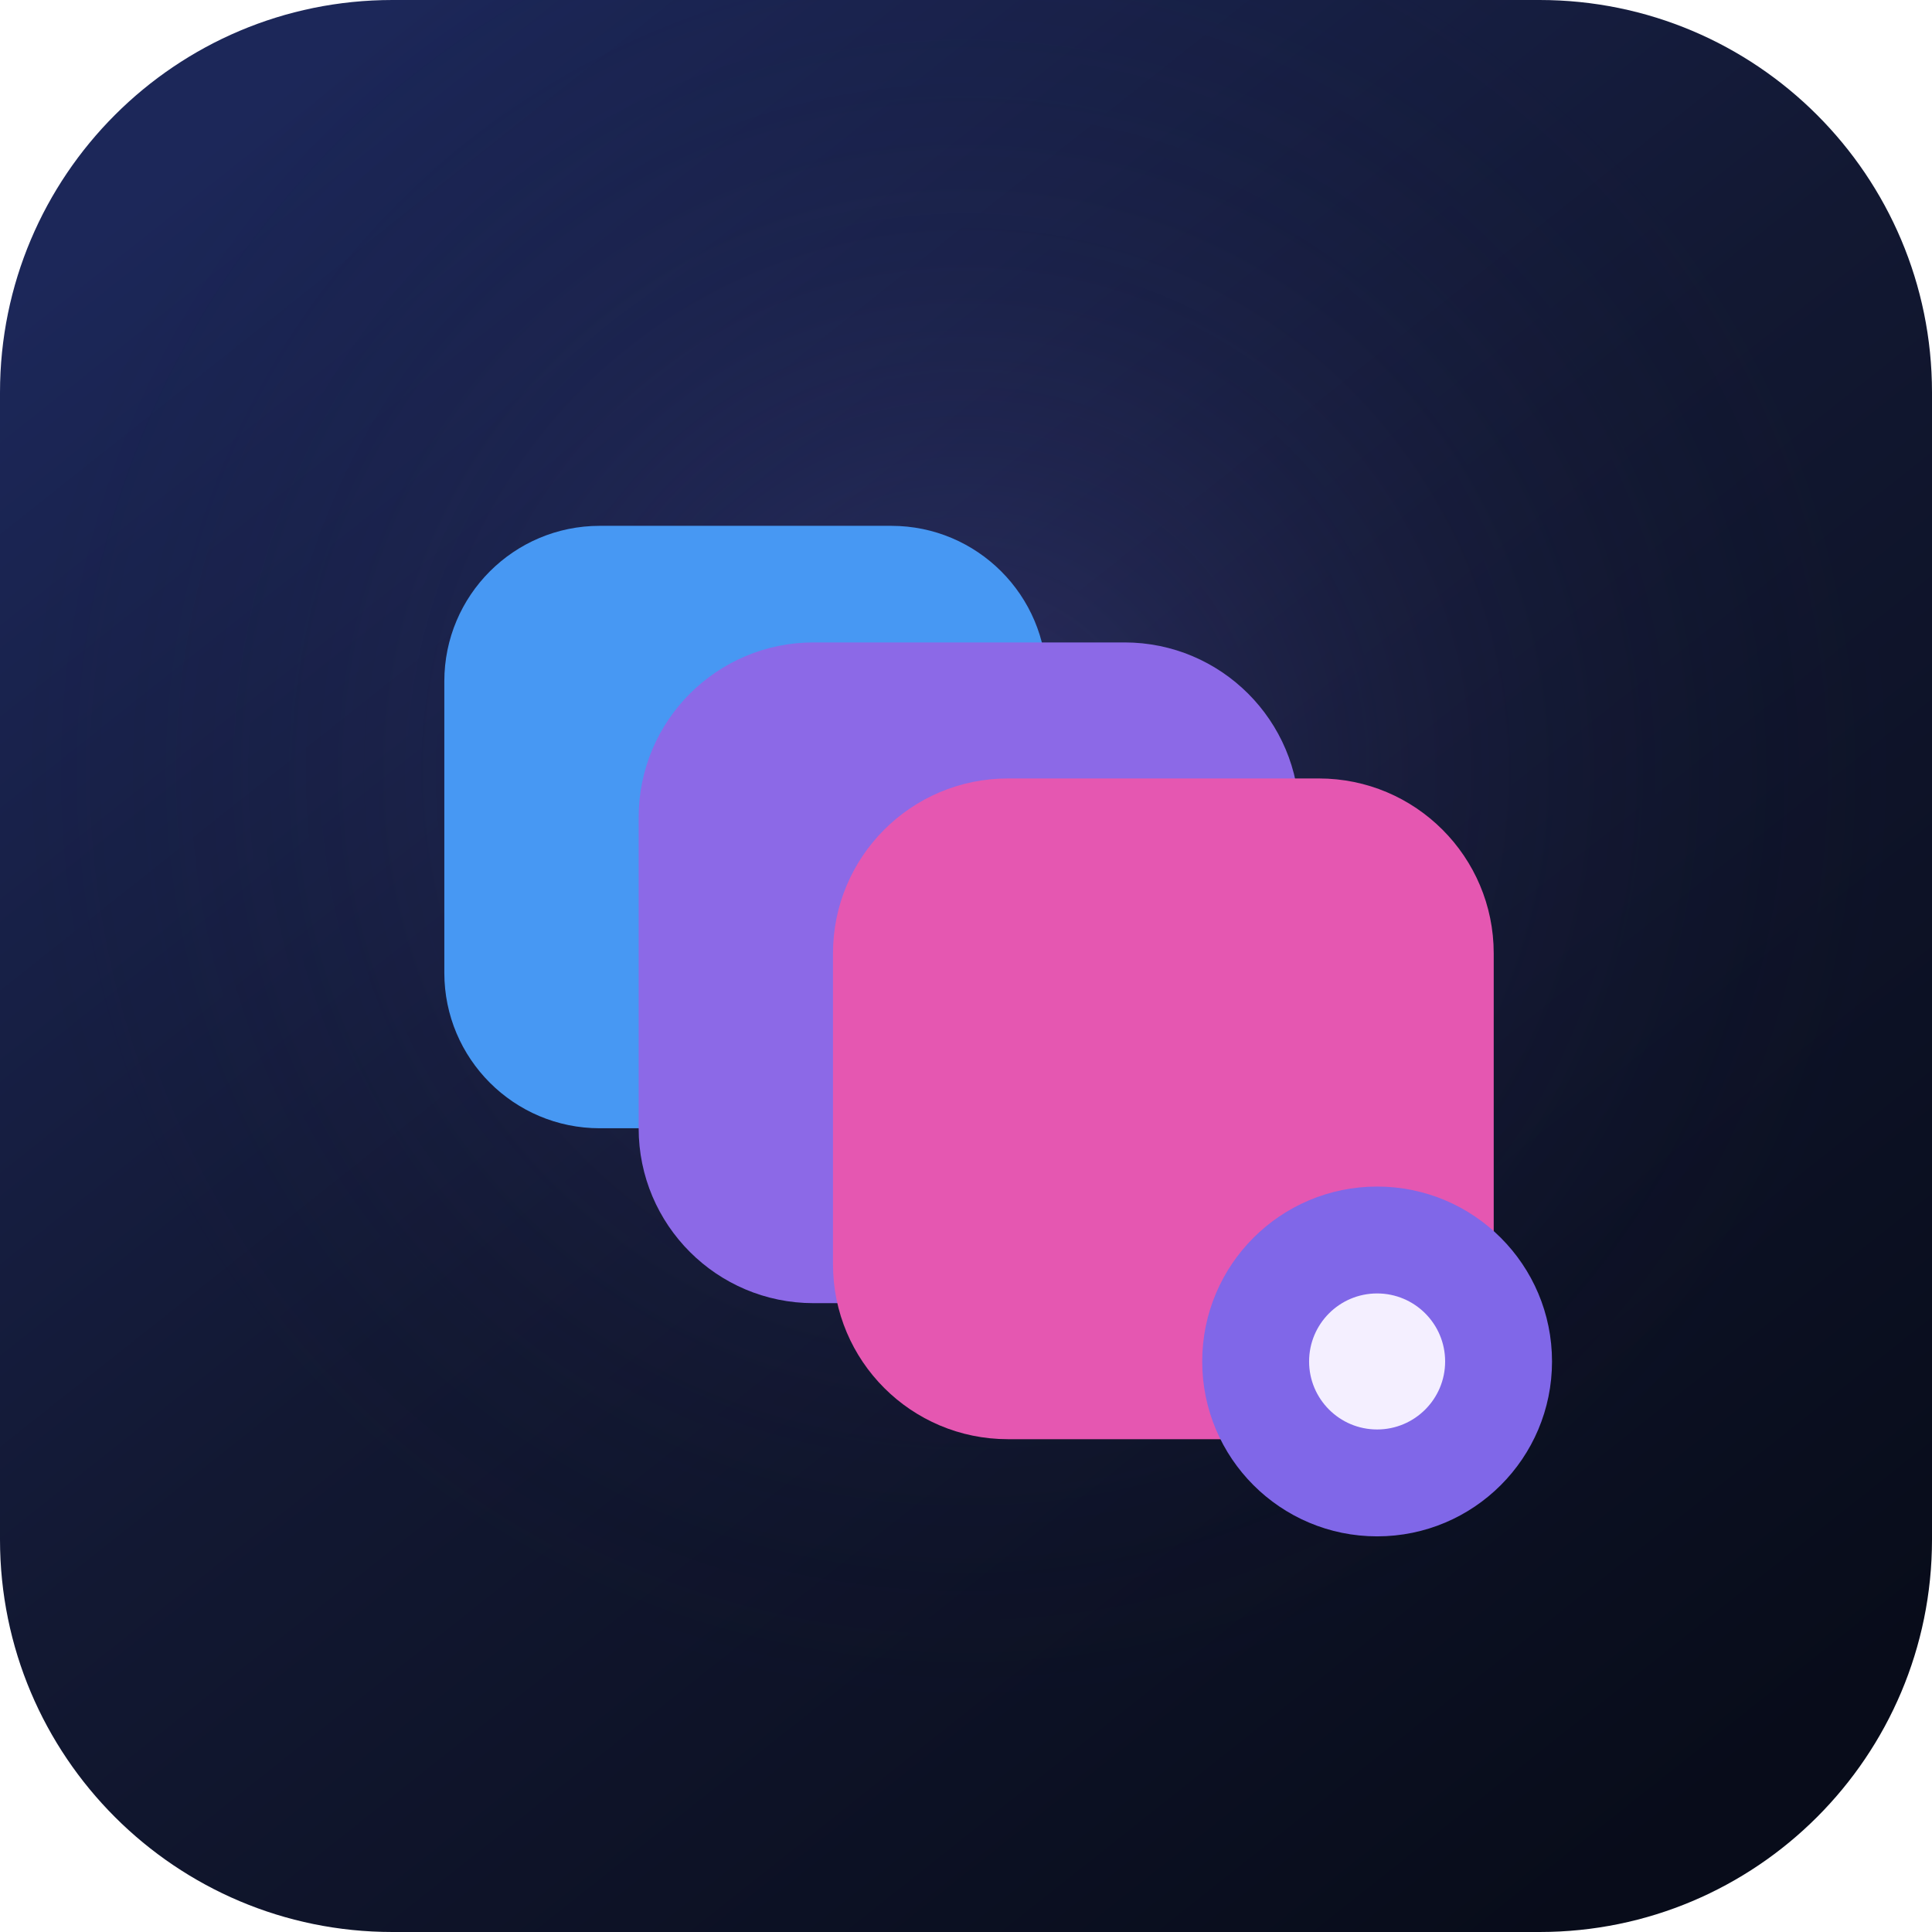
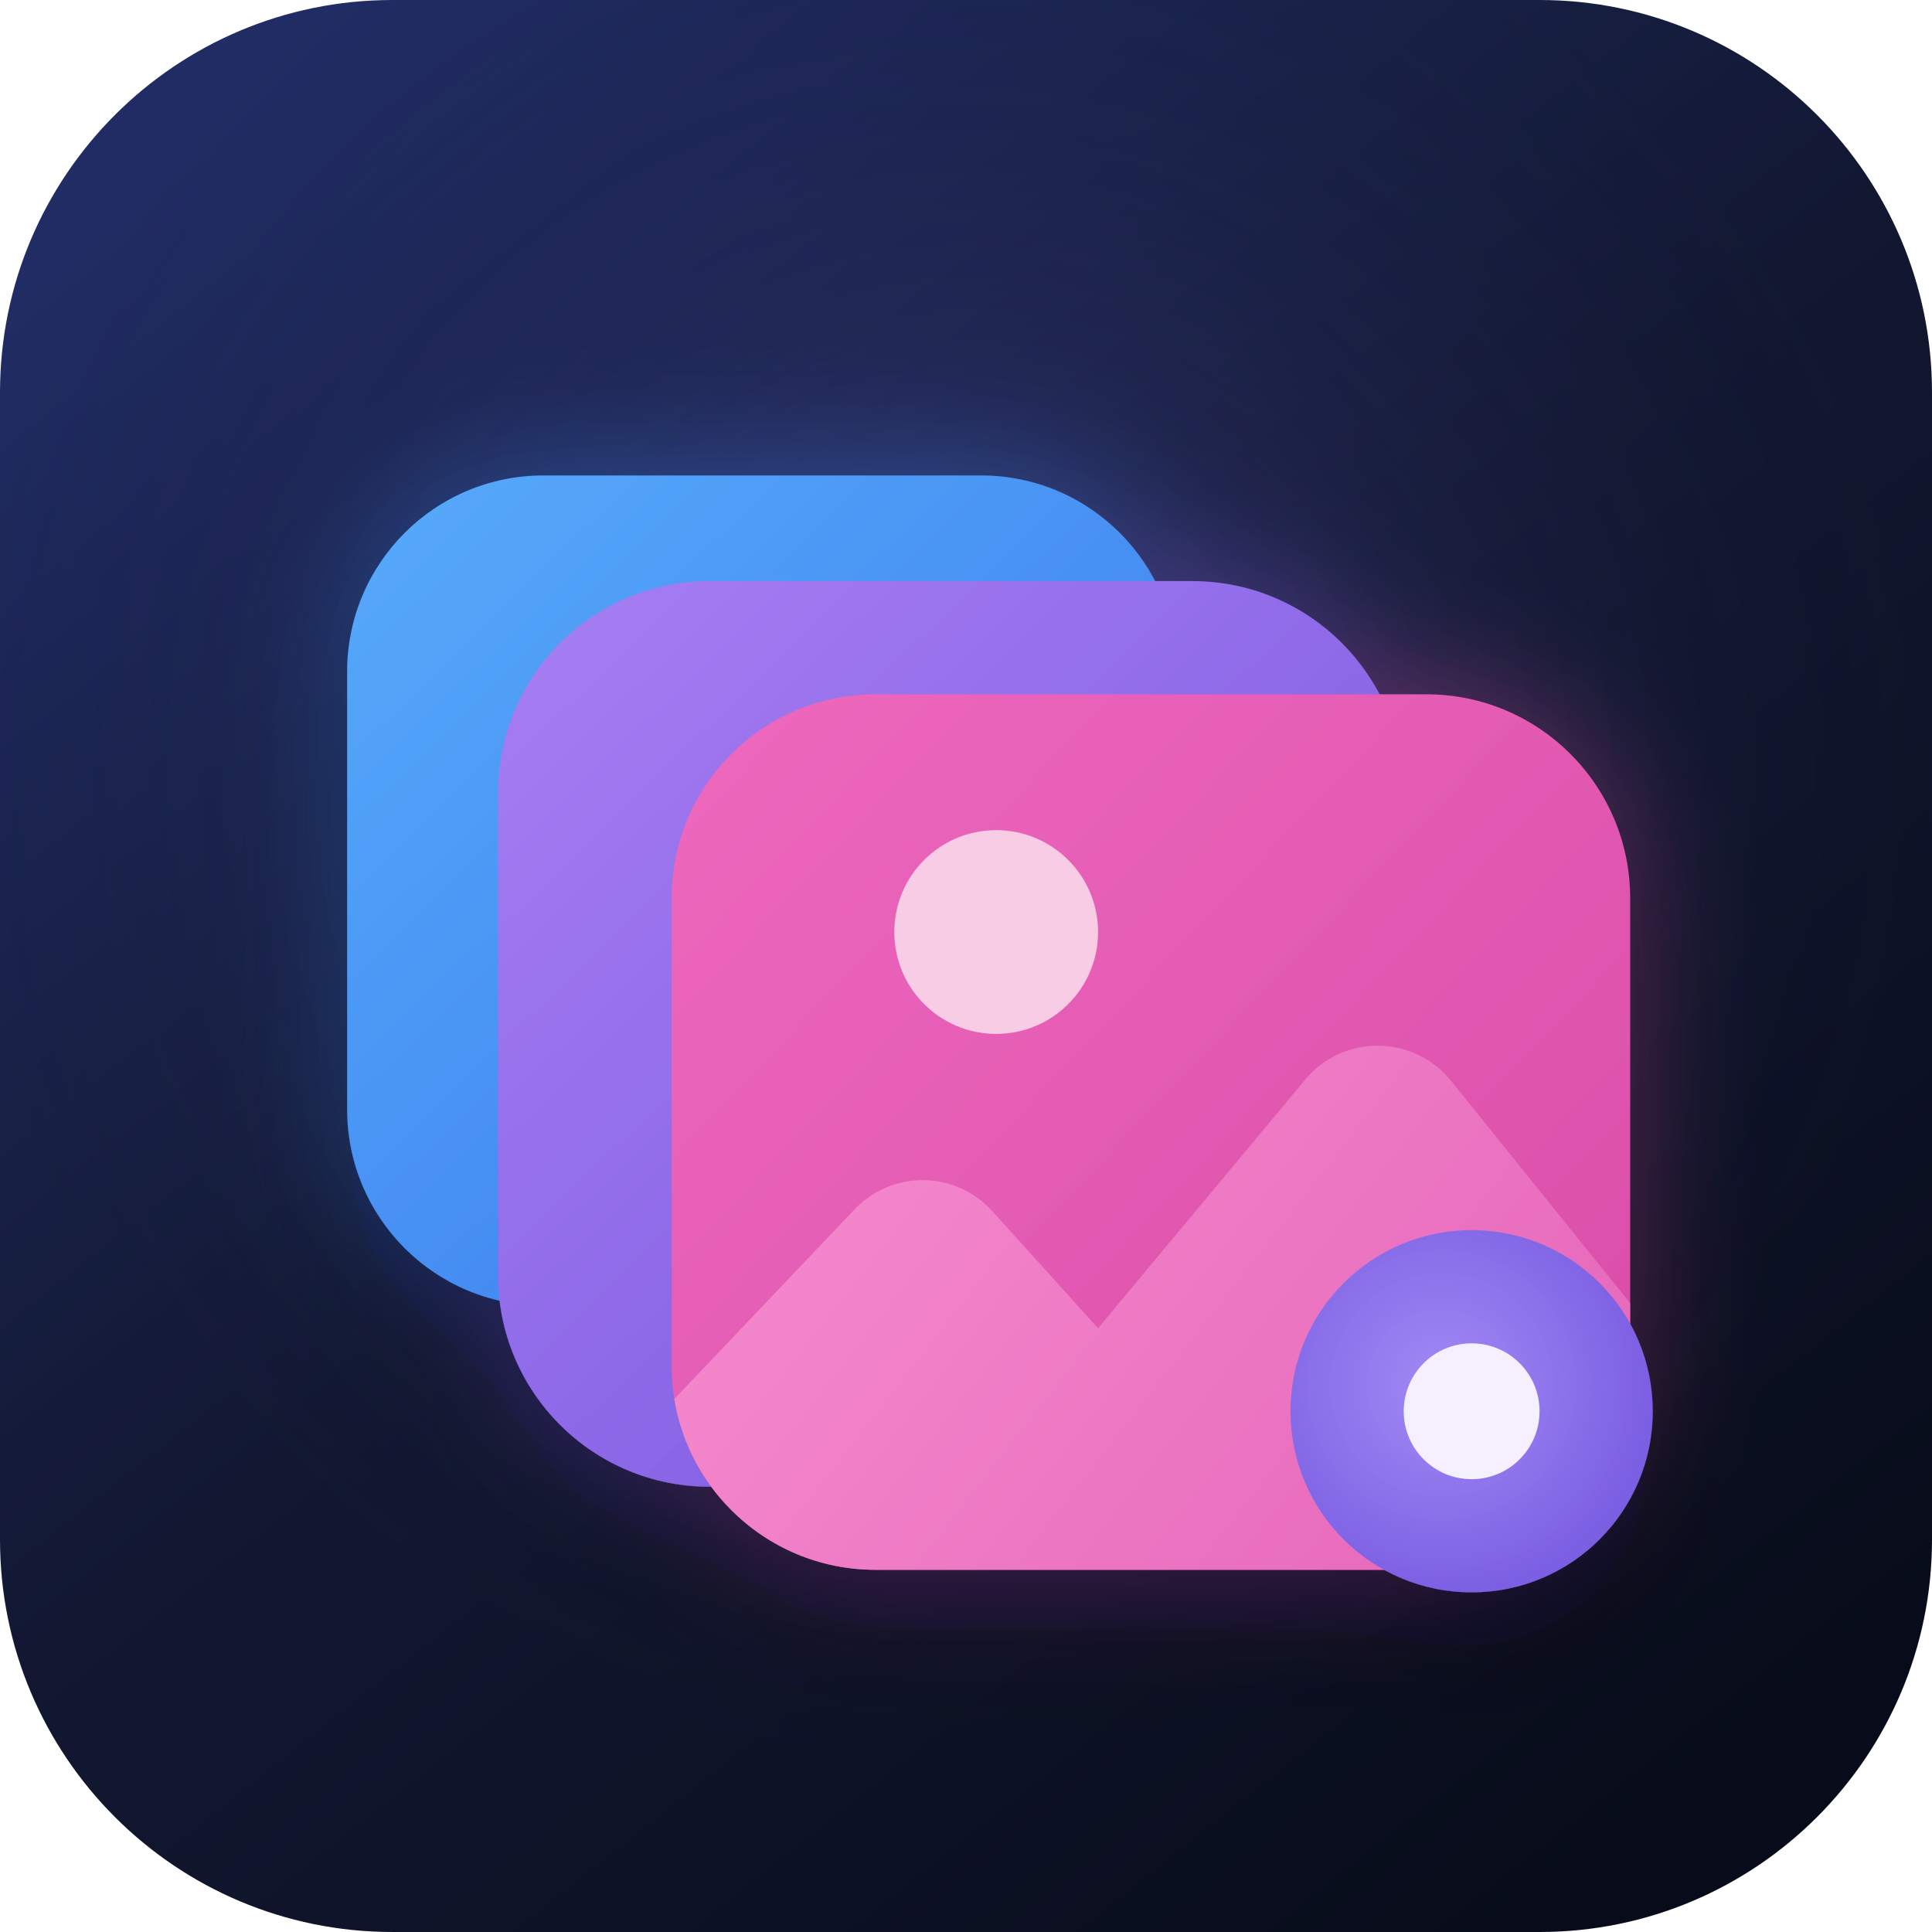
<svg xmlns="http://www.w3.org/2000/svg" viewBox="0 0 512 512" role="img" aria-labelledby="title">
  <defs>
    <linearGradient id="tile" x1="72" y1="24" x2="440" y2="488" gradientUnits="userSpaceOnUse">
-       <stop stop-color="#1C2759" />
+       <stop stop-color="#202C63" />
      <stop offset=".48" stop-color="#121832" />
      <stop offset="1" stop-color="#080C1A" />
    </linearGradient>
-     <radialGradient id="glow" cx="0" cy="0" r="1" gradientTransform="translate(256 205) rotate(90) scale(252)" gradientUnits="userSpaceOnUse">
-       <stop stop-color="#7069DA" stop-opacity=".26" />
+     <radialGradient id="tileGlow" cx="0" cy="0" r="1" gradientTransform="translate(255 206) rotate(90) scale(270)" gradientUnits="userSpaceOnUse">
+       <stop stop-color="#746BDE" stop-opacity=".29" />
      <stop offset="1" stop-color="#11162D" stop-opacity="0" />
    </radialGradient>
+     <linearGradient id="blue" x1="105" y1="136" x2="298" y2="335" gradientUnits="userSpaceOnUse">
+       <stop stop-color="#55A8FA" />
+       <stop offset="1" stop-color="#3979EC" />
+     </linearGradient>
+     <linearGradient id="violet" x1="145" y1="164" x2="356" y2="382" gradientUnits="userSpaceOnUse">
+       <stop stop-color="#A57CF2" />
+       <stop offset="1" stop-color="#7858DF" />
+     </linearGradient>
+     <linearGradient id="pink" x1="196" y1="196" x2="416" y2="405" gradientUnits="userSpaceOnUse">
+       <stop stop-color="#ED67BD" />
+       <stop offset="1" stop-color="#D94DA8" />
+     </linearGradient>
+     <linearGradient id="mountain" x1="215" y1="286" x2="370" y2="407" gradientUnits="userSpaceOnUse">
+       <stop stop-color="#F58ACD" />
+       <stop offset="1" stop-color="#E86CBD" />
+     </linearGradient>
+     <radialGradient id="badge" cx="0" cy="0" r="1" gradientTransform="translate(382 367) rotate(45) scale(67)" gradientUnits="userSpaceOnUse">
+       <stop stop-color="#A28AF5" />
+       <stop offset="1" stop-color="#7457DF" />
+     </radialGradient>
+     <clipPath id="imageClip">
+       <rect x="178" y="184" width="254" height="232" rx="54" />
+     </clipPath>
+     <filter id="blur" x="40" y="72" width="430" height="390" filterUnits="userSpaceOnUse">
+       <feGaussianBlur stdDeviation="16" />
+     </filter>
+     <filter id="softShadow" x="58" y="92" width="418" height="380" filterUnits="userSpaceOnUse">
+       <feDropShadow dx="0" dy="16" stdDeviation="15" flood-color="#050817" flood-opacity=".34" />
+     </filter>
  </defs>
  <rect width="512" height="512" rx="104" fill="url(#tile)" />
-   <rect width="512" height="512" rx="104" fill="url(#glow)" />
-   <g transform="translate(92 93) scale(5.15)">
-     <rect x="5" y="9" width="31" height="31" rx="8" fill="#4798F3" />
-     <rect x="15" y="15" width="34" height="34" rx="9" fill="#8C69E7" />
-     <rect x="25" y="22" width="34" height="34" rx="9" fill="#E557B1" />
-     <circle cx="53" cy="52" r="9" fill="#8067E8" />
-     <circle cx="53" cy="52" r="3.5" fill="#F4EFFF" />
+   <rect width="512" height="512" rx="104" fill="url(#tileGlow)" />
+   <g opacity=".42" filter="url(#blur)">
+     <rect x="92" y="126" width="220" height="220" rx="52" fill="#438FFF" />
+     <rect x="132" y="154" width="240" height="240" rx="56" fill="#8E68F0" />
+     <rect x="178" y="184" width="254" height="232" rx="54" fill="#EB59B6" />
+   </g>
+   <g filter="url(#softShadow)">
+     <rect x="92" y="126" width="220" height="220" rx="52" fill="url(#blue)" />
+     <rect x="132" y="154" width="240" height="240" rx="56" fill="url(#violet)" />
+     <rect x="178" y="184" width="254" height="232" rx="54" fill="url(#pink)" />
+     <g clip-path="url(#imageClip)">
+       <circle cx="264" cy="247" r="27" fill="#F9CCE5" />
+       <path d="M168 382 226 321c10-11 27-11 37 0l28 31 55-66c10-12 29-12 39 1l58 72v68H168Z" fill="url(#mountain)" />
+     </g>
+     <circle cx="390" cy="374" r="48" fill="url(#badge)" />
+     <circle cx="390" cy="374" r="18" fill="#F5F0FF" />
  </g>
</svg>
